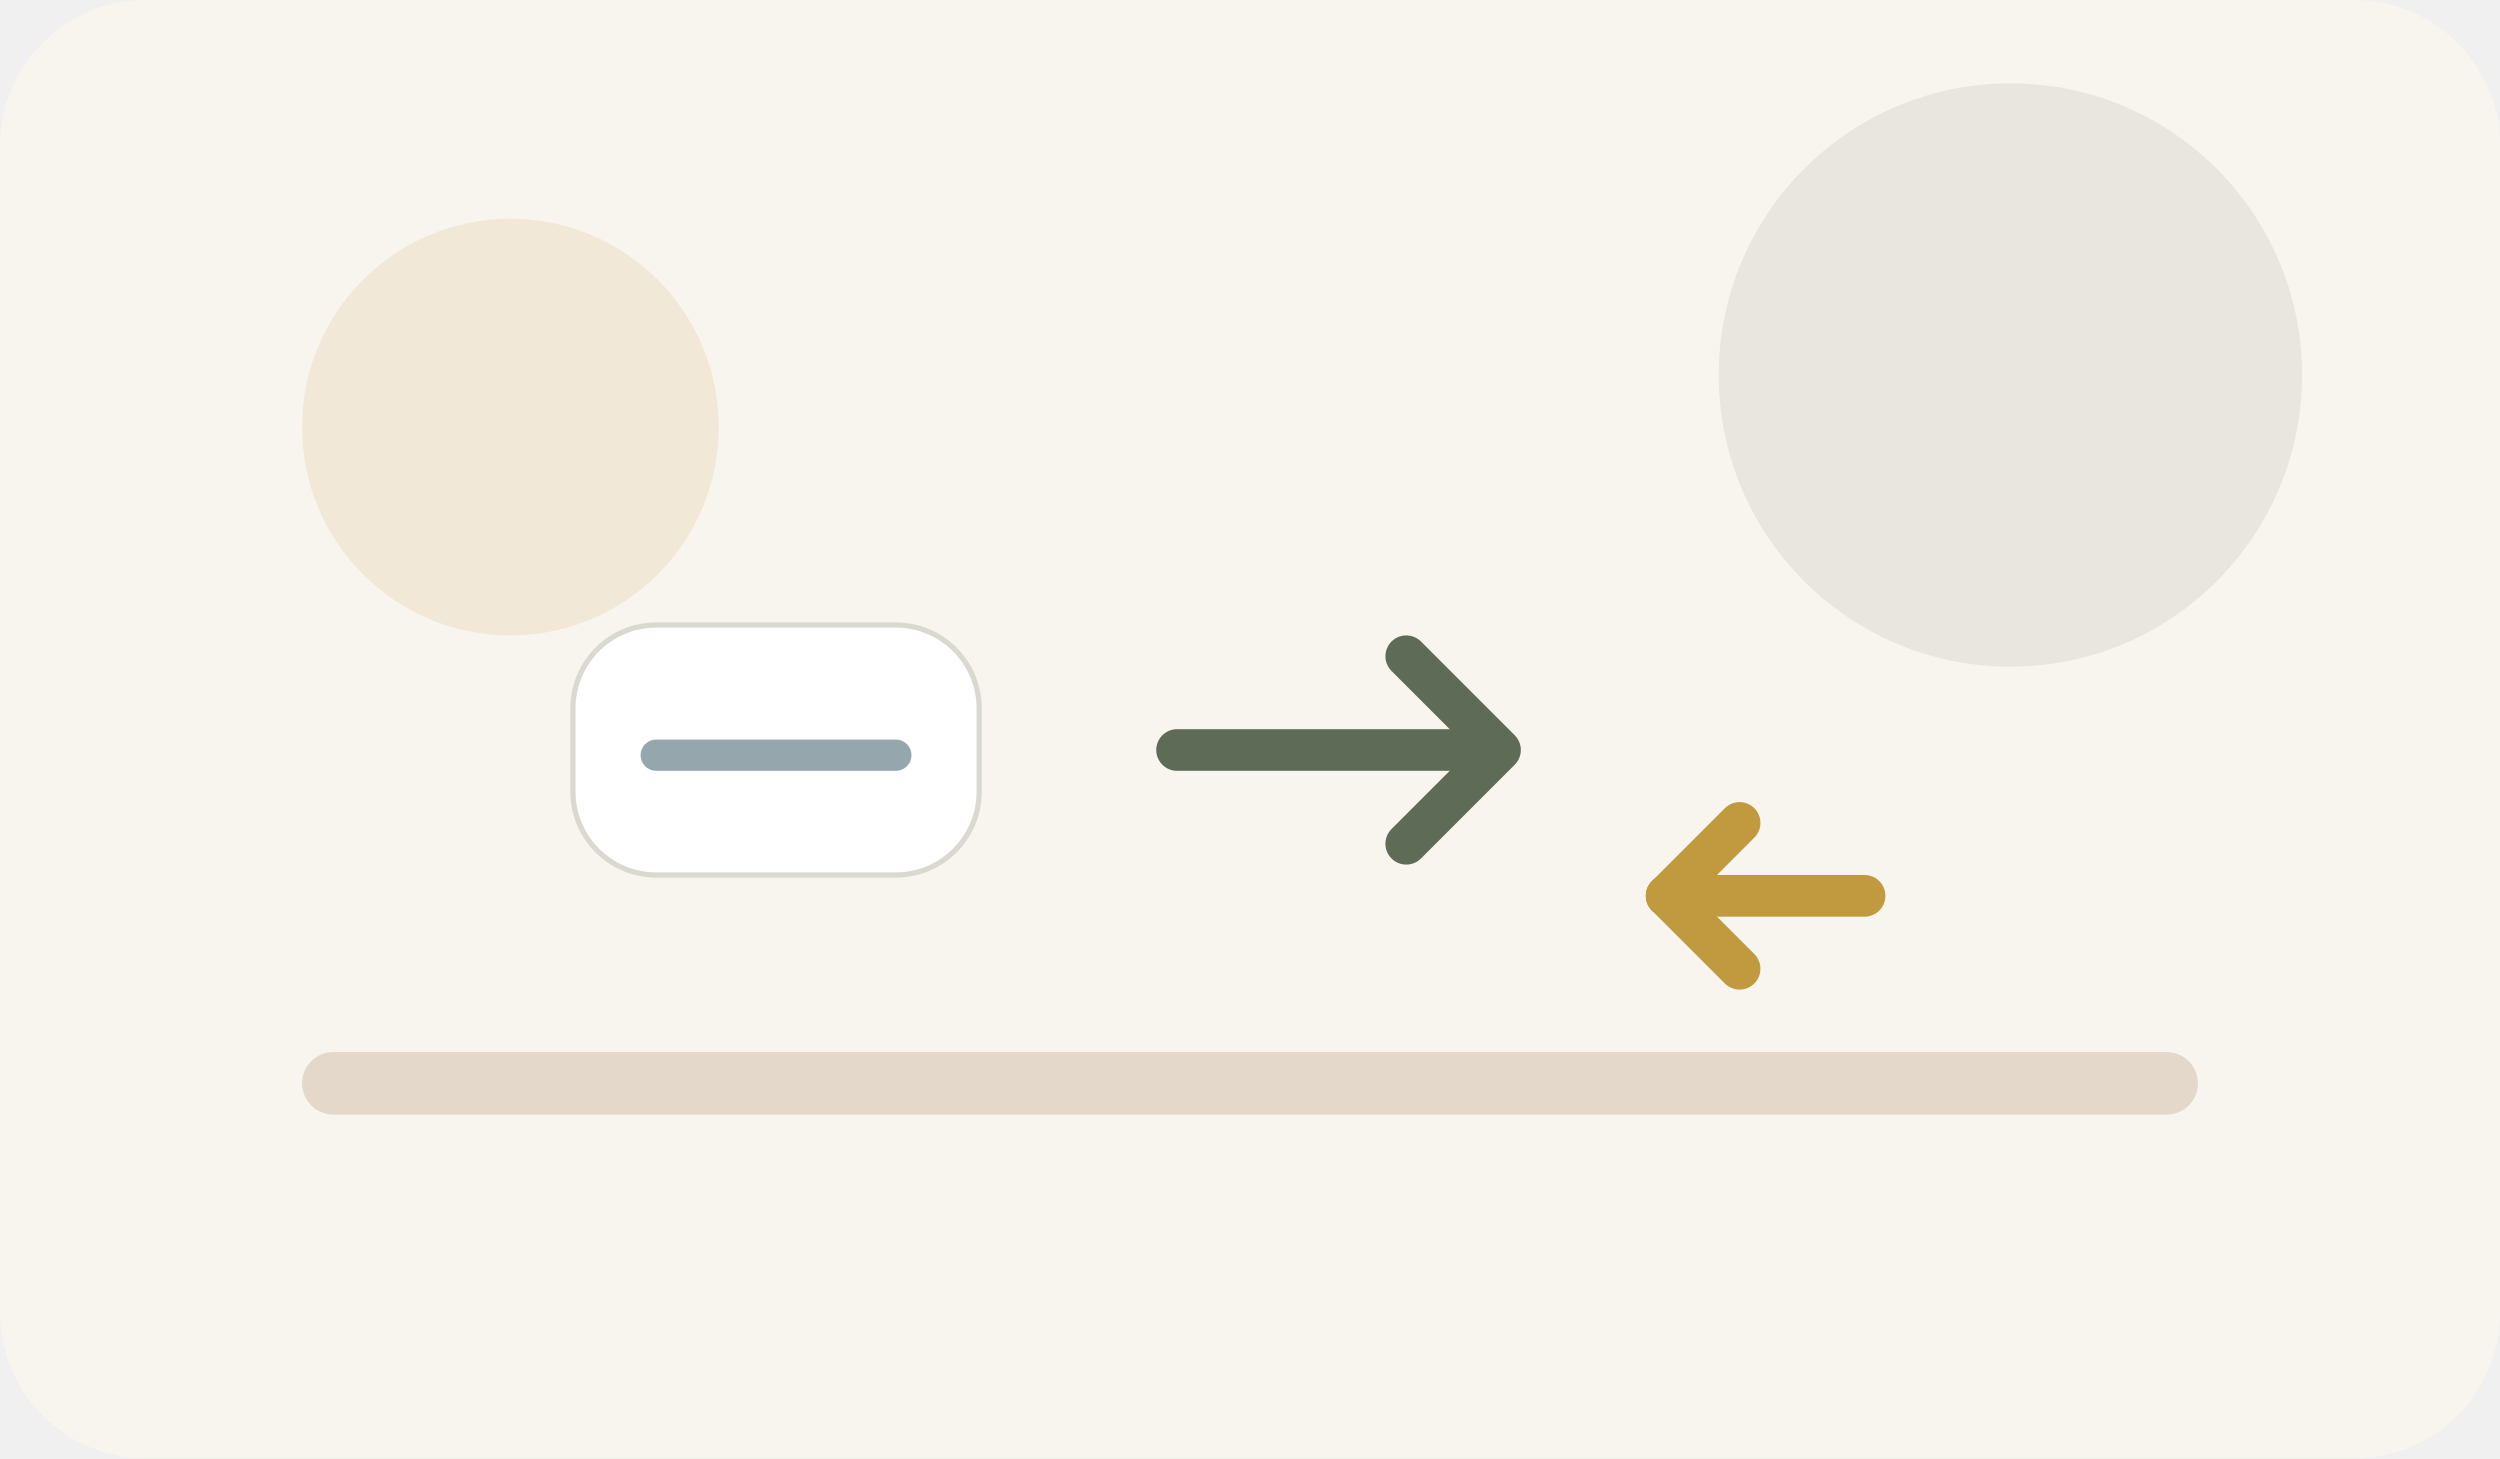
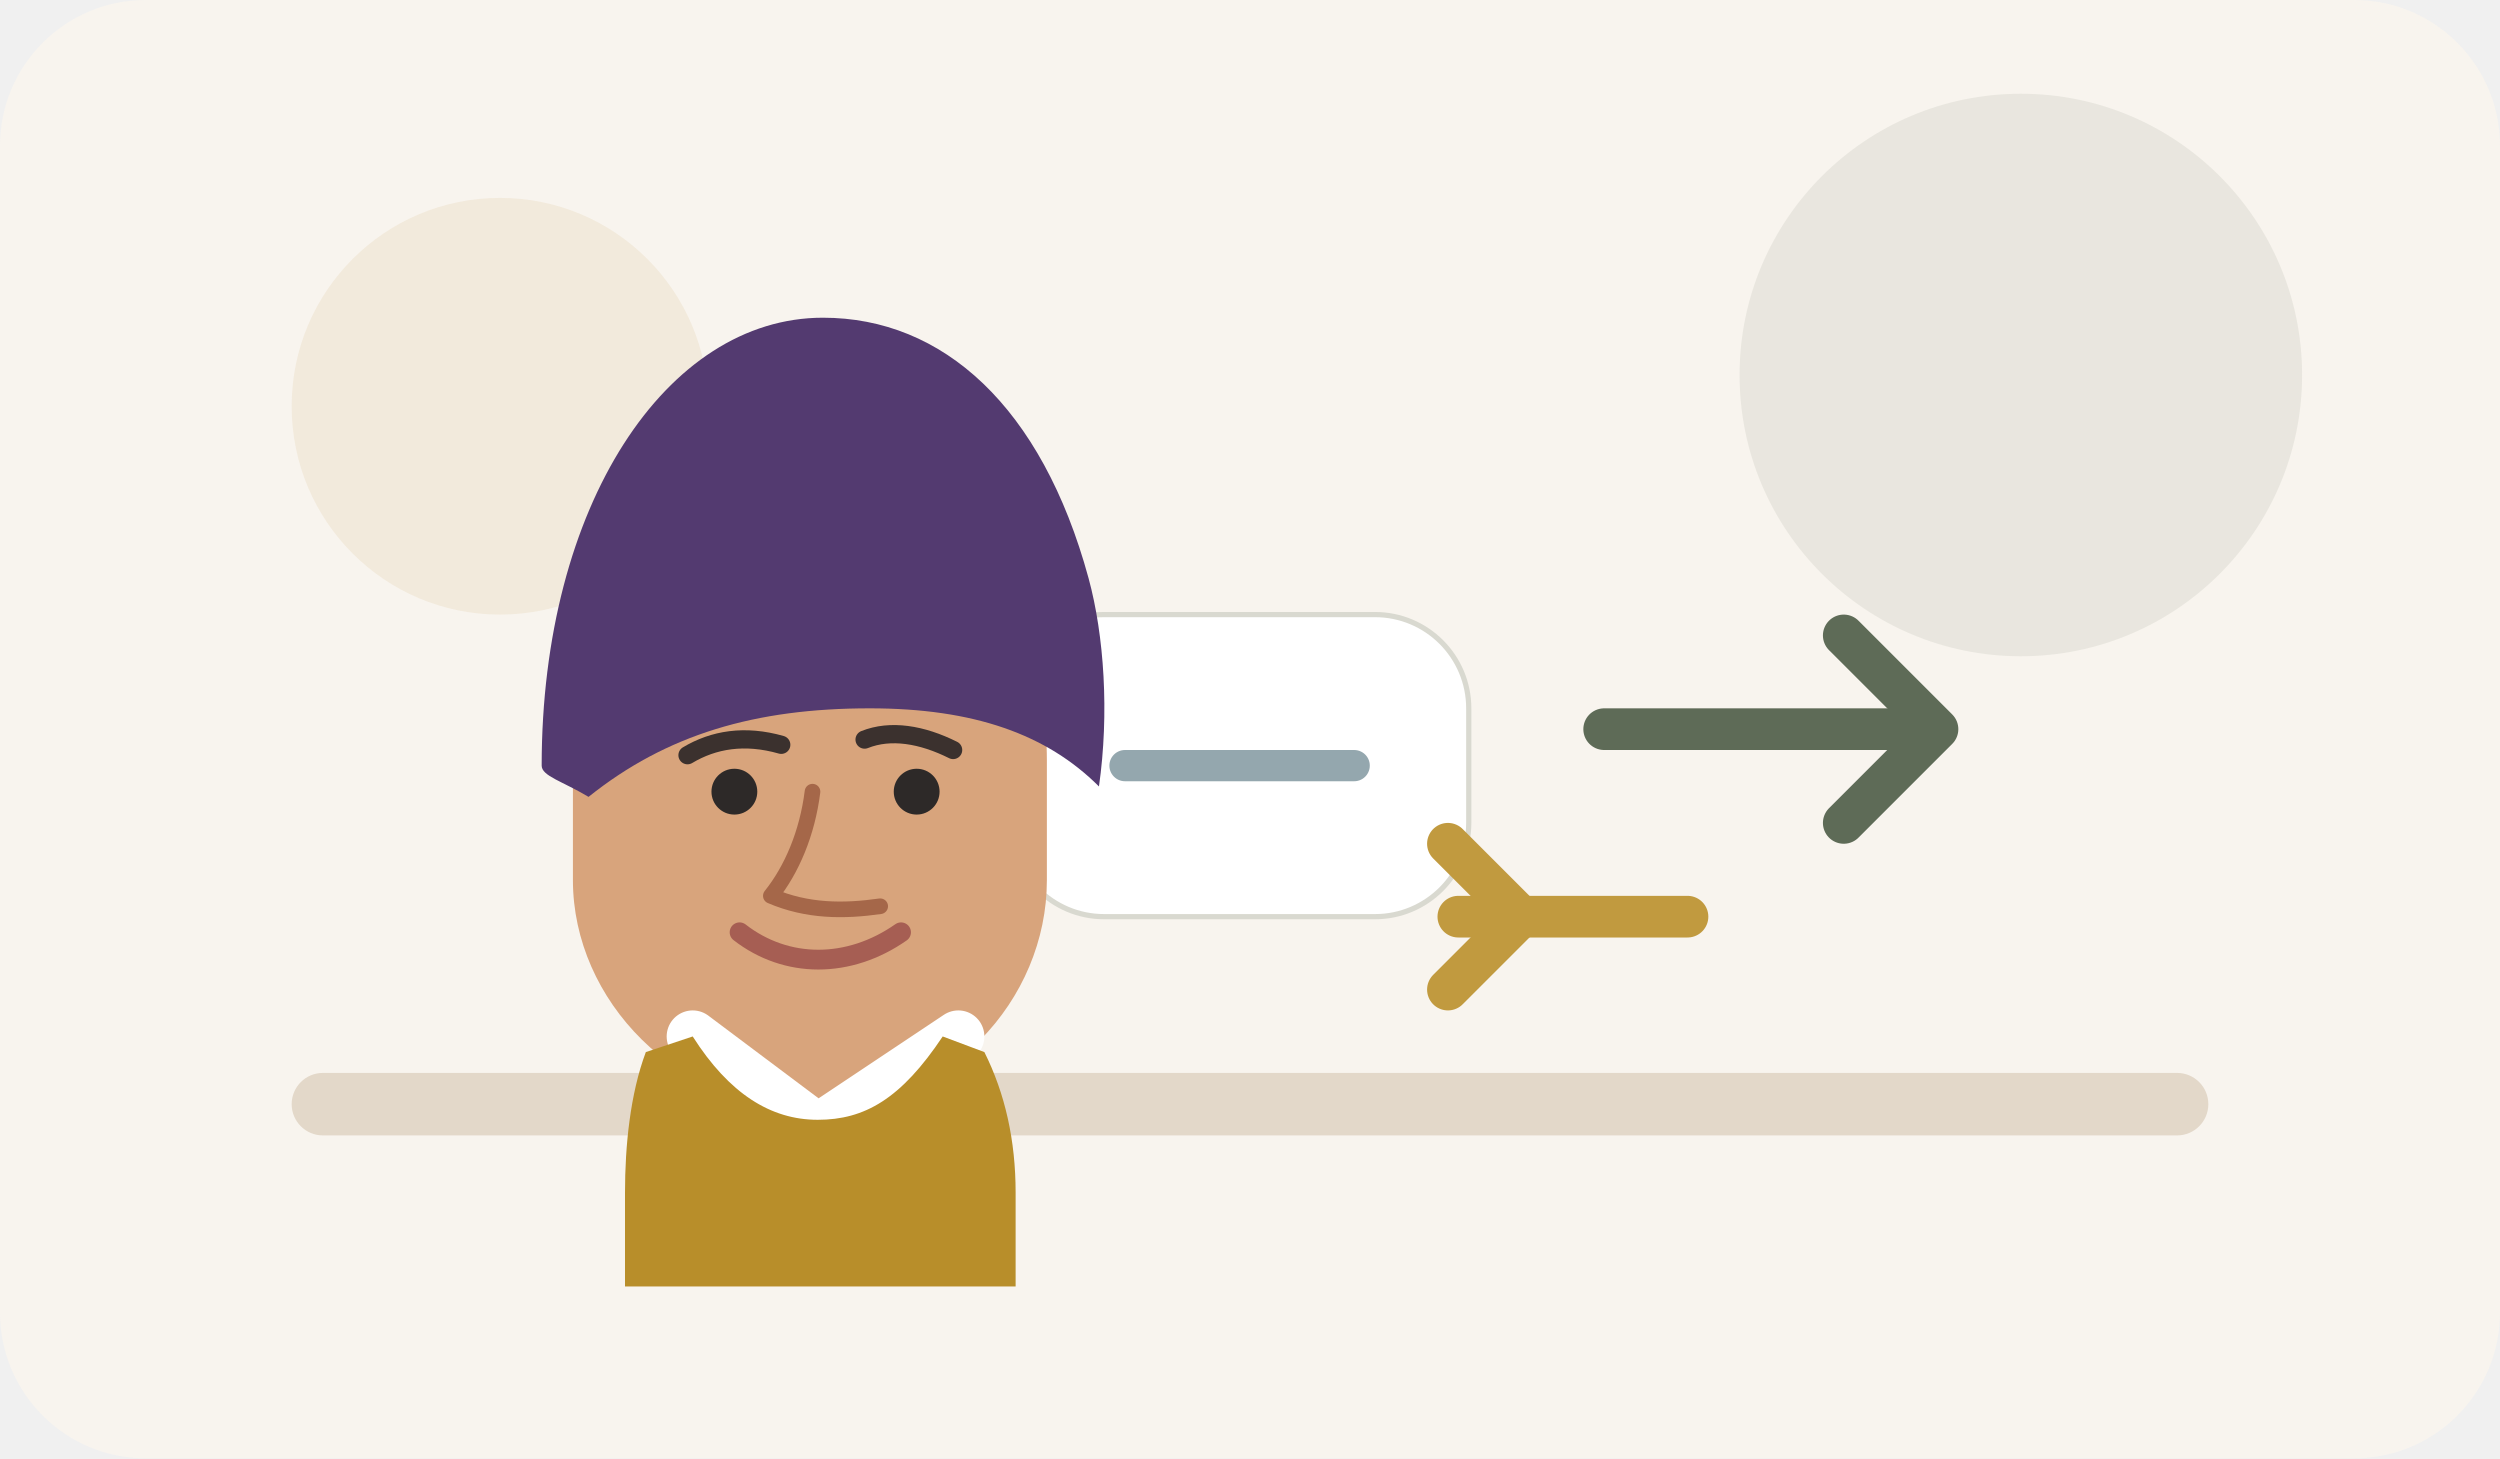
<svg xmlns="http://www.w3.org/2000/svg" viewBox="0 0 480 280" fill="none">
  <rect width="480" height="280" rx="28" fill="#F8F4EE" />
-   <circle cx="98" cy="82" r="40" fill="#CFA658" fill-opacity="0.16" />
-   <circle cx="386" cy="72" r="56" fill="#5E6B57" fill-opacity="0.10" />
-   <rect x="58" y="202" width="364" height="12" rx="6" fill="#E3D8C9" />
-   <rect x="110" y="120" width="78" height="48" rx="16" fill="#FFFFFF" stroke="#D9D9D0" />
-   <path d="M126 145h46" stroke="#95A6AC" stroke-width="6" stroke-linecap="round" />
-   <path d="M226 144h56" stroke="#5E6B57" stroke-width="8" stroke-linecap="round" />
-   <path d="M270 126l18 18-18 18" stroke="#5E6B57" stroke-width="8" stroke-linecap="round" stroke-linejoin="round" />
-   <path d="M320 172h38" stroke="#C19A3F" stroke-width="8" stroke-linecap="round" />
-   <path d="M320 172l14-14" stroke="#C19A3F" stroke-width="8" stroke-linecap="round" />
-   <path d="M320 172l14 14" stroke="#C19A3F" stroke-width="8" stroke-linecap="round" />
+   <circle cx="96" cy="78" r="40" fill="#D0B079" fill-opacity=".16" />
+   <circle cx="388" cy="72" r="54" fill="#5E6B57" fill-opacity=".10" />
+   <rect x="56" y="206" width="368" height="12" rx="6" fill="#E3D8C9" />
+   <rect x="194" y="118" width="88" height="58" rx="18" fill="#FFFFFF" stroke="#D9D9D0" />
+   <path d="M216 147h44" stroke="#94A7AE" stroke-width="6" stroke-linecap="round" />
+   <path d="M308 140h58" stroke="#5E6B57" stroke-width="8" stroke-linecap="round" />
+   <path d="M354 122l18 18-18 18" stroke="#5E6B57" stroke-width="8" stroke-linecap="round" stroke-linejoin="round" />
+   <path d="M324 176h-44" stroke="#C19A3F" stroke-width="8" stroke-linecap="round" />
+   <path d="M292 176l-14-14" stroke="#C19A3F" stroke-width="8" stroke-linecap="round" />
+   <path d="M292 176l-14 14" stroke="#C19A3F" stroke-width="8" stroke-linecap="round" />
+   <path d="M110 146c0-31 22-61 46-61 25 0 45 30 45 61v23c0 23-19 44-45 44s-46-21-46-44v-23Z" fill="#D8A47C" />
+   <path d="M104 147c0-50 24-86 54-86 23 0 42 17 51 50 3 11 4 26 2 40-10-10-24-15-44-15-22 0-39 5-54 17-5-3-9-4-9-6Z" fill="#533A70" />
+   <circle cx="141" cy="152" r="4.4" fill="#2D2928" />
+   <circle cx="176" cy="152" r="4.4" fill="#2D2928" />
+   <path d="M132 145c5-3 11-4 18-2" stroke="#3B312E" stroke-width="3.5" stroke-linecap="round" />
+   <path d="M166 142c5-2 11-1 17 2" stroke="#3B312E" stroke-width="3.5" stroke-linecap="round" />
+   <path d="M156 152c-1 8-4 15-8 20 7 3 14 3 21 2" stroke="#A56749" stroke-width="3" stroke-linecap="round" stroke-linejoin="round" />
+   <path d="M142 179c9 7 21 7 31 0" stroke="#A65E53" stroke-width="3.8" stroke-linecap="round" />
+   <path d="M133 199l24 18 27-18" stroke="#FFF" stroke-width="10" stroke-linejoin="round" stroke-linecap="round" />
+   <path d="M124 202c-3 8-4 18-4 27v18h75v-18c0-10-2-19-6-27l-8-3c-8 12-15 16-24 16-9 0-17-5-24-16l-9 3Z" fill="#B88E2A" />
</svg>
